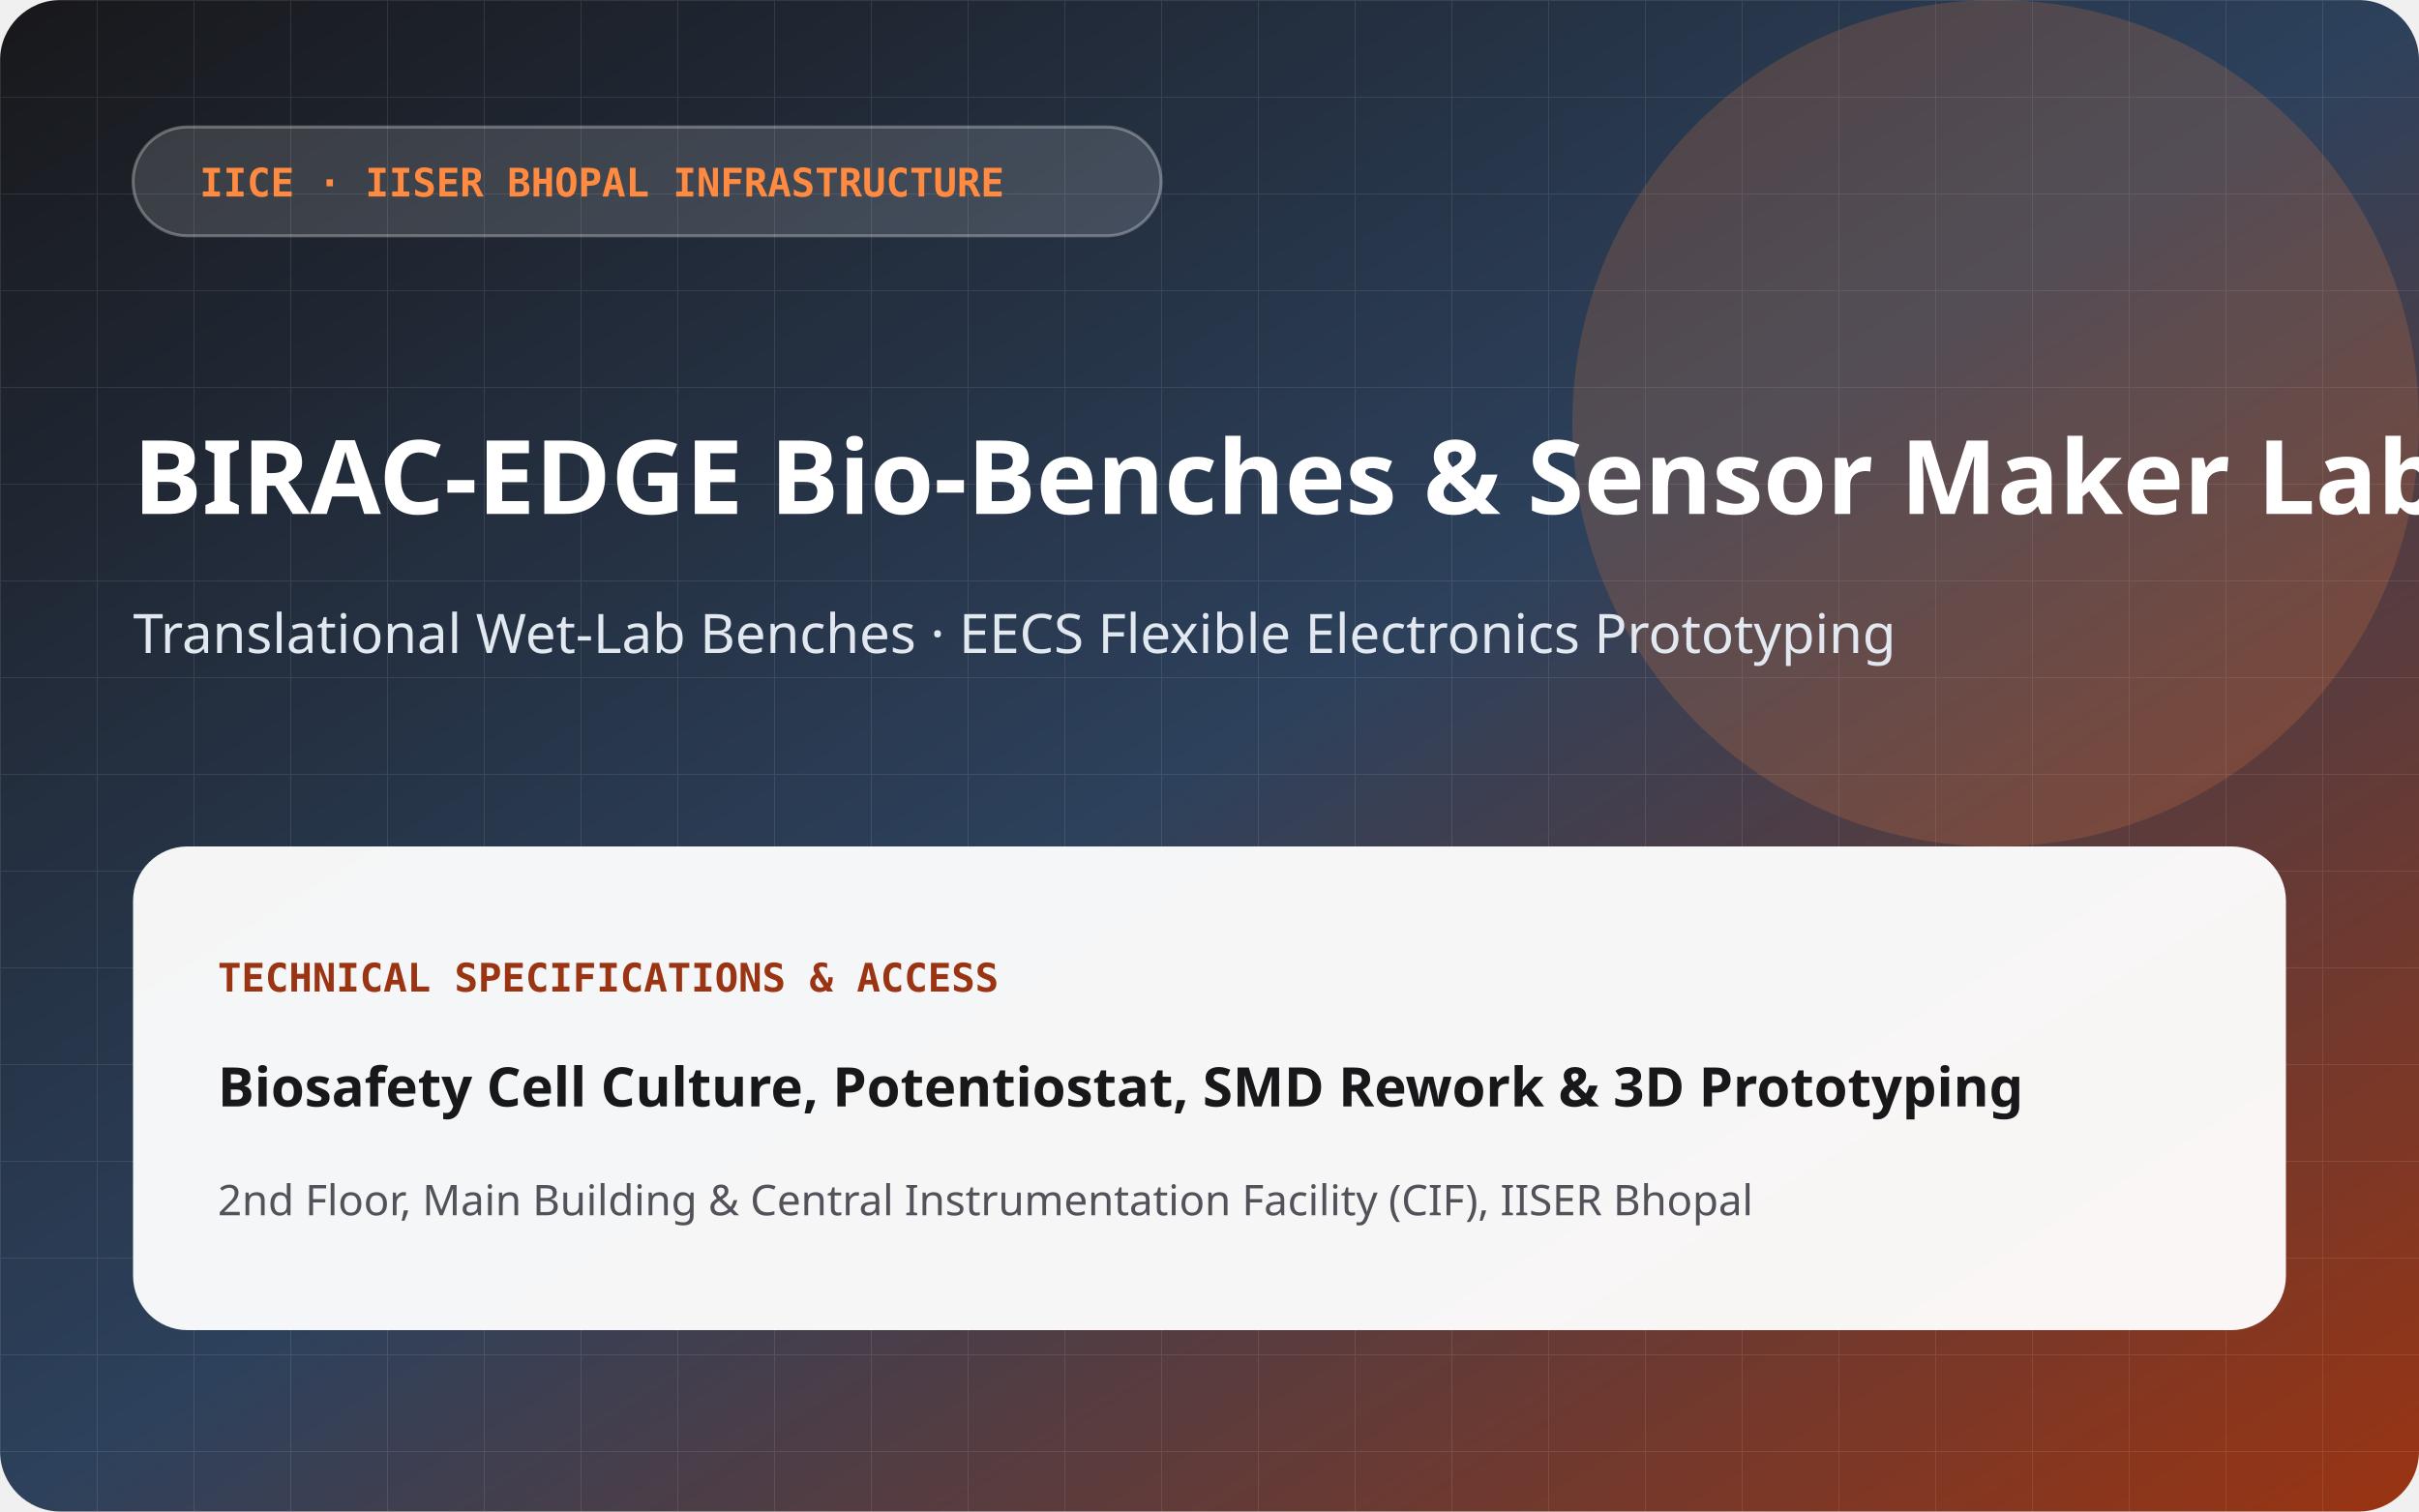
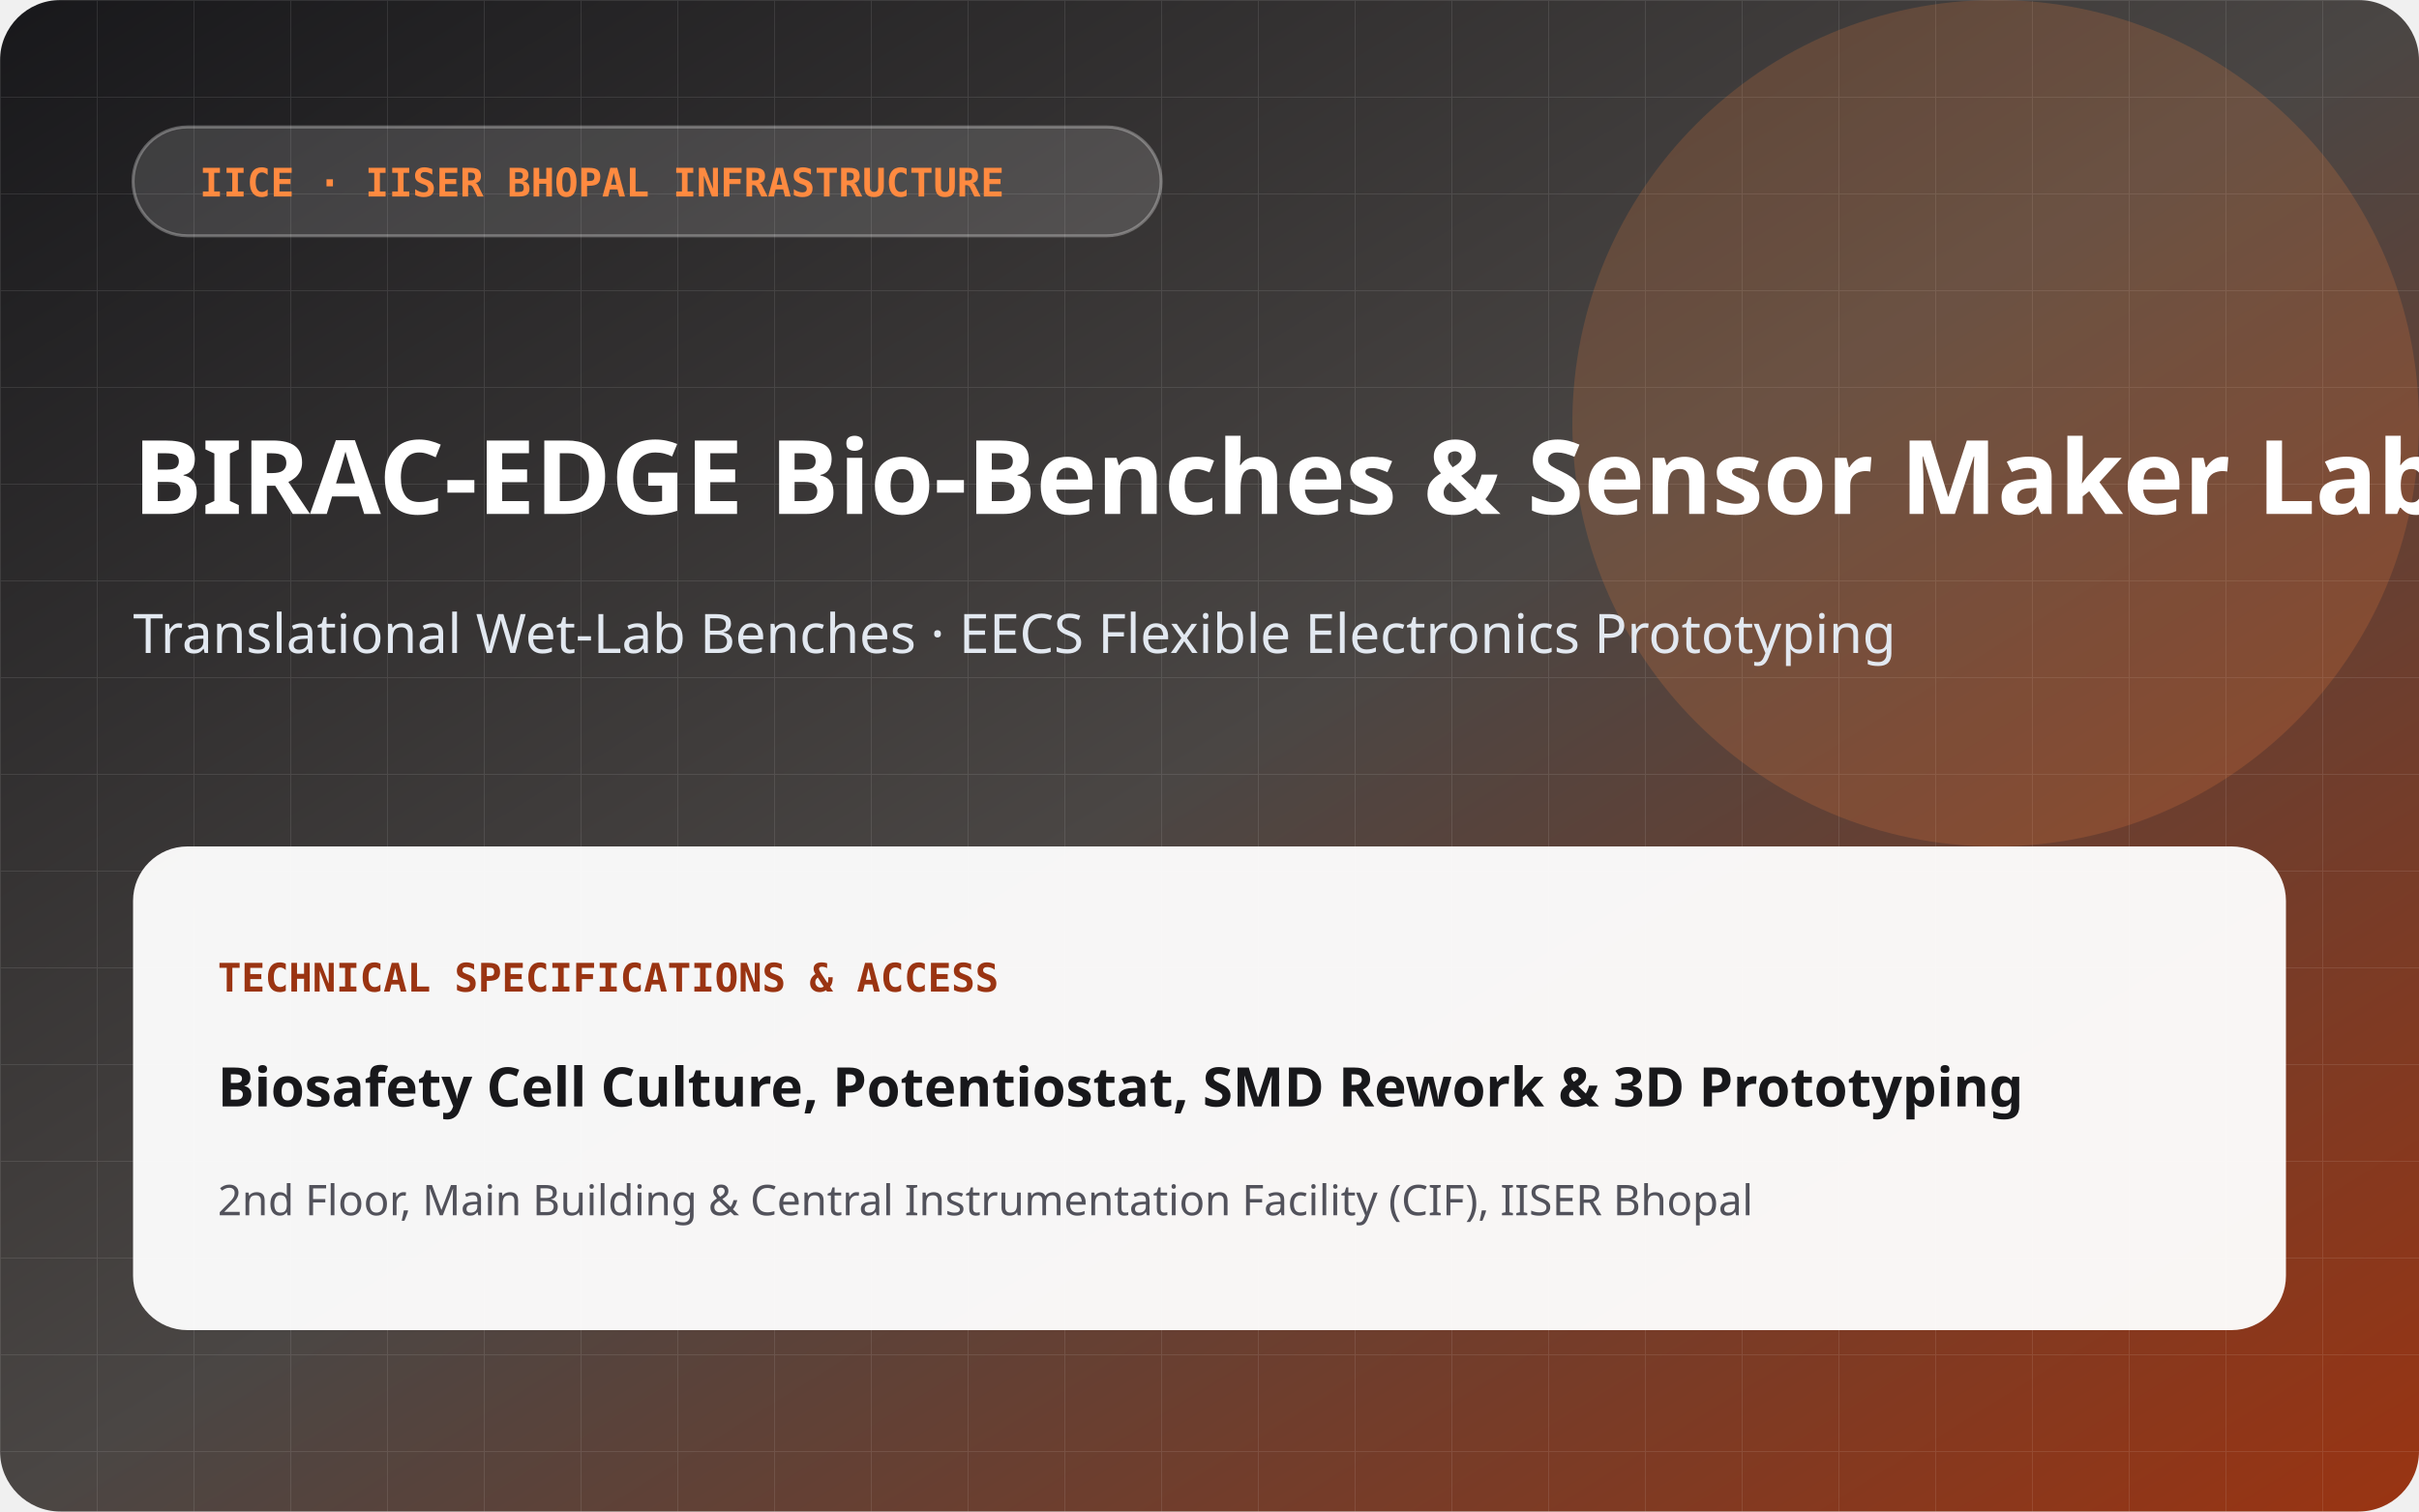
<svg xmlns="http://www.w3.org/2000/svg" viewBox="0 0 800 500" width="800" height="500">
  <defs>
    <linearGradient id="fbg" x1="0" y1="0" x2="1" y2="1">
      <stop offset="0%" stop-color="#18181b" />
-       <stop offset="50%" stop-color="#2d415c" />
+       <stop offset="50%" stop-color="#4a4644" />
      <stop offset="100%" stop-color="#9a3412" />
    </linearGradient>
    <pattern id="fgrid" width="32" height="32" patternUnits="userSpaceOnUse">
      <path d="M 32 0 L 0 0 0 32" fill="none" stroke="#ffffff" stroke-width="0.6" stroke-opacity="0.1" />
    </pattern>
  </defs>
  <rect width="800" height="500" rx="20" fill="url(#fbg)" />
  <rect width="800" height="500" rx="20" fill="url(#fgrid)" />
  <circle cx="660" cy="140" r="140" fill="#ff8a40" fill-opacity="0.18" />
  <rect x="44" y="42" width="340" height="36" rx="18" fill="#ffffff" fill-opacity="0.14" stroke="#ffffff" stroke-opacity="0.3" />
  <text x="66" y="65" font-family="ui-monospace, monospace" font-size="13" font-weight="700" fill="#ff8a40">IICE · IISER BHOPAL INFRASTRUCTURE</text>
  <text x="44" y="170" font-family="'Plus Jakarta Sans', system-ui, sans-serif" font-size="34" font-weight="800" fill="#ffffff">BIRAC-EDGE Bio-Benches &amp; Sensor Maker Lab</text>
  <text x="44" y="216" font-family="'Plus Jakarta Sans', system-ui, sans-serif" font-size="18" font-weight="500" fill="#e2e8f0">Translational Wet-Lab Benches · EECS Flexible Electronics Prototyping</text>
  <rect x="44" y="280" width="712" height="160" rx="18" fill="#ffffff" fill-opacity="0.95" />
  <text x="72" y="328" font-family="ui-monospace, monospace" font-size="13" font-weight="800" fill="#9a3412">TECHNICAL SPECIFICATIONS &amp; ACCESS</text>
  <text x="72" y="366" font-family="'Plus Jakarta Sans', system-ui, sans-serif" font-size="18" font-weight="700" fill="#18181b">Biosafety Cell Culture, Potentiostat, SMD Rework &amp; 3D Prototyping</text>
  <text x="72" y="402" font-family="'Plus Jakarta Sans', system-ui, sans-serif" font-size="14" font-weight="500" fill="#52525b">2nd Floor, Main Building &amp; Central Instrumentation Facility (CIF), IISER Bhopal</text>
</svg>
